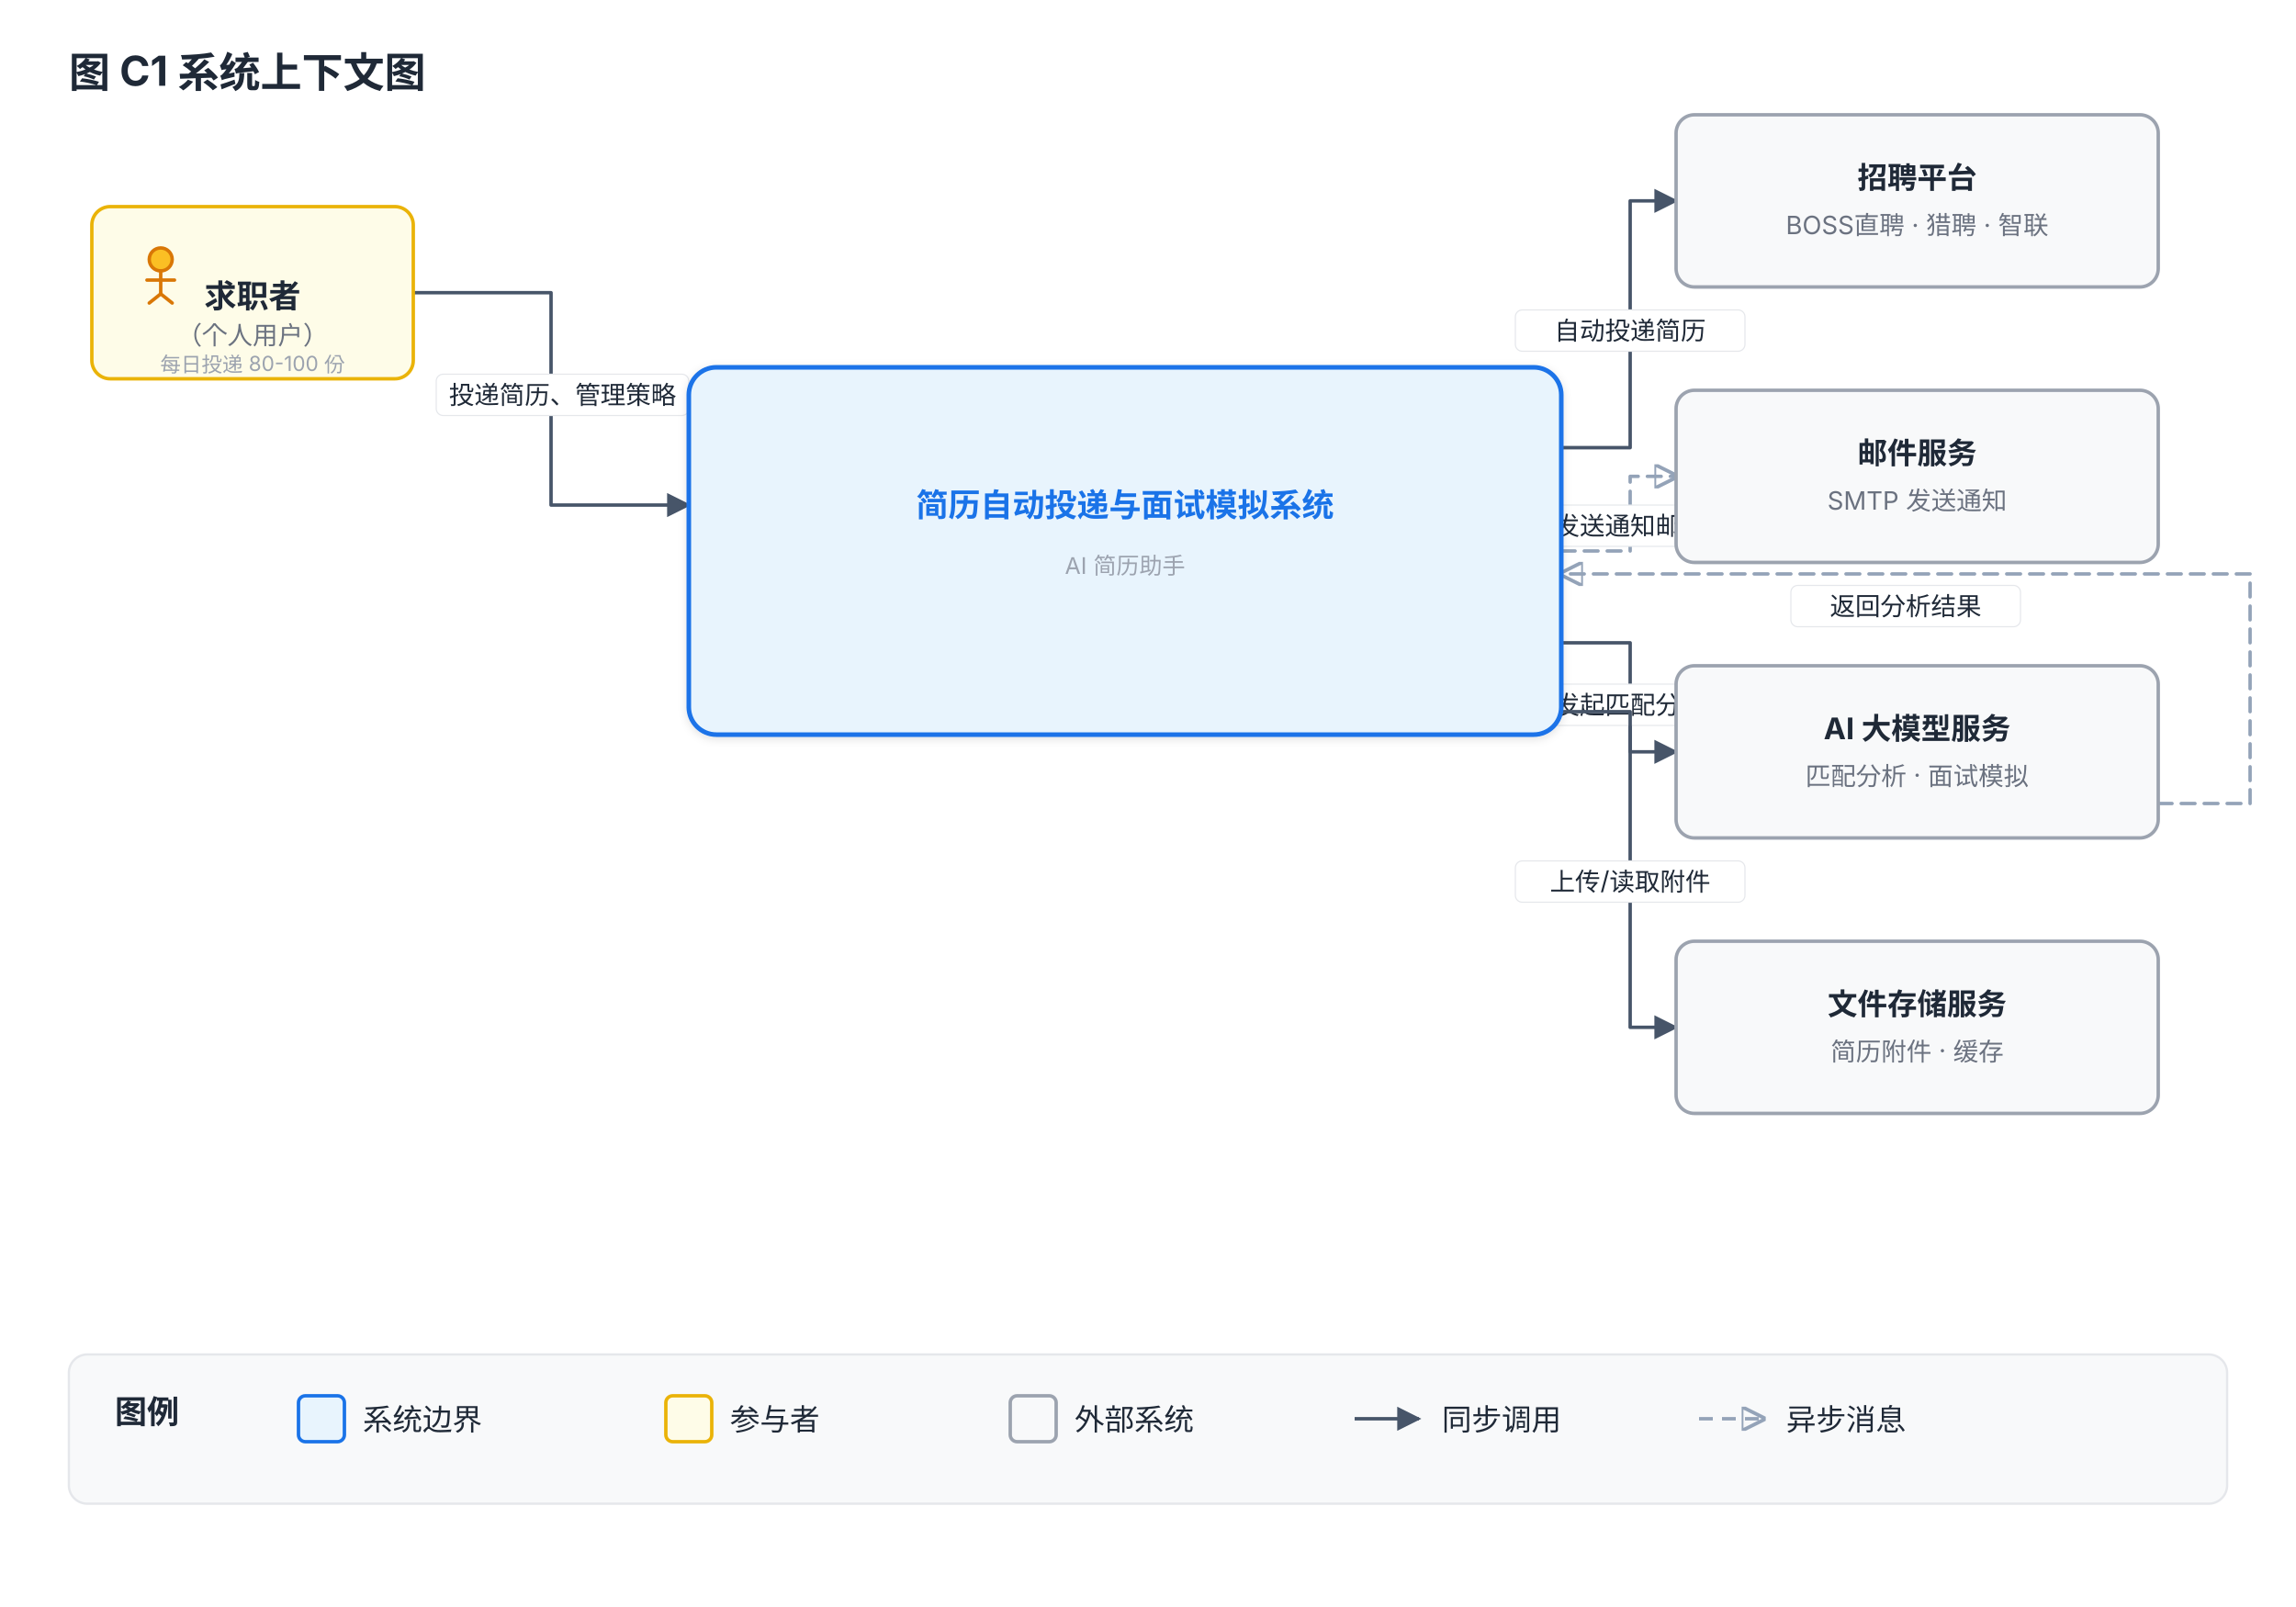
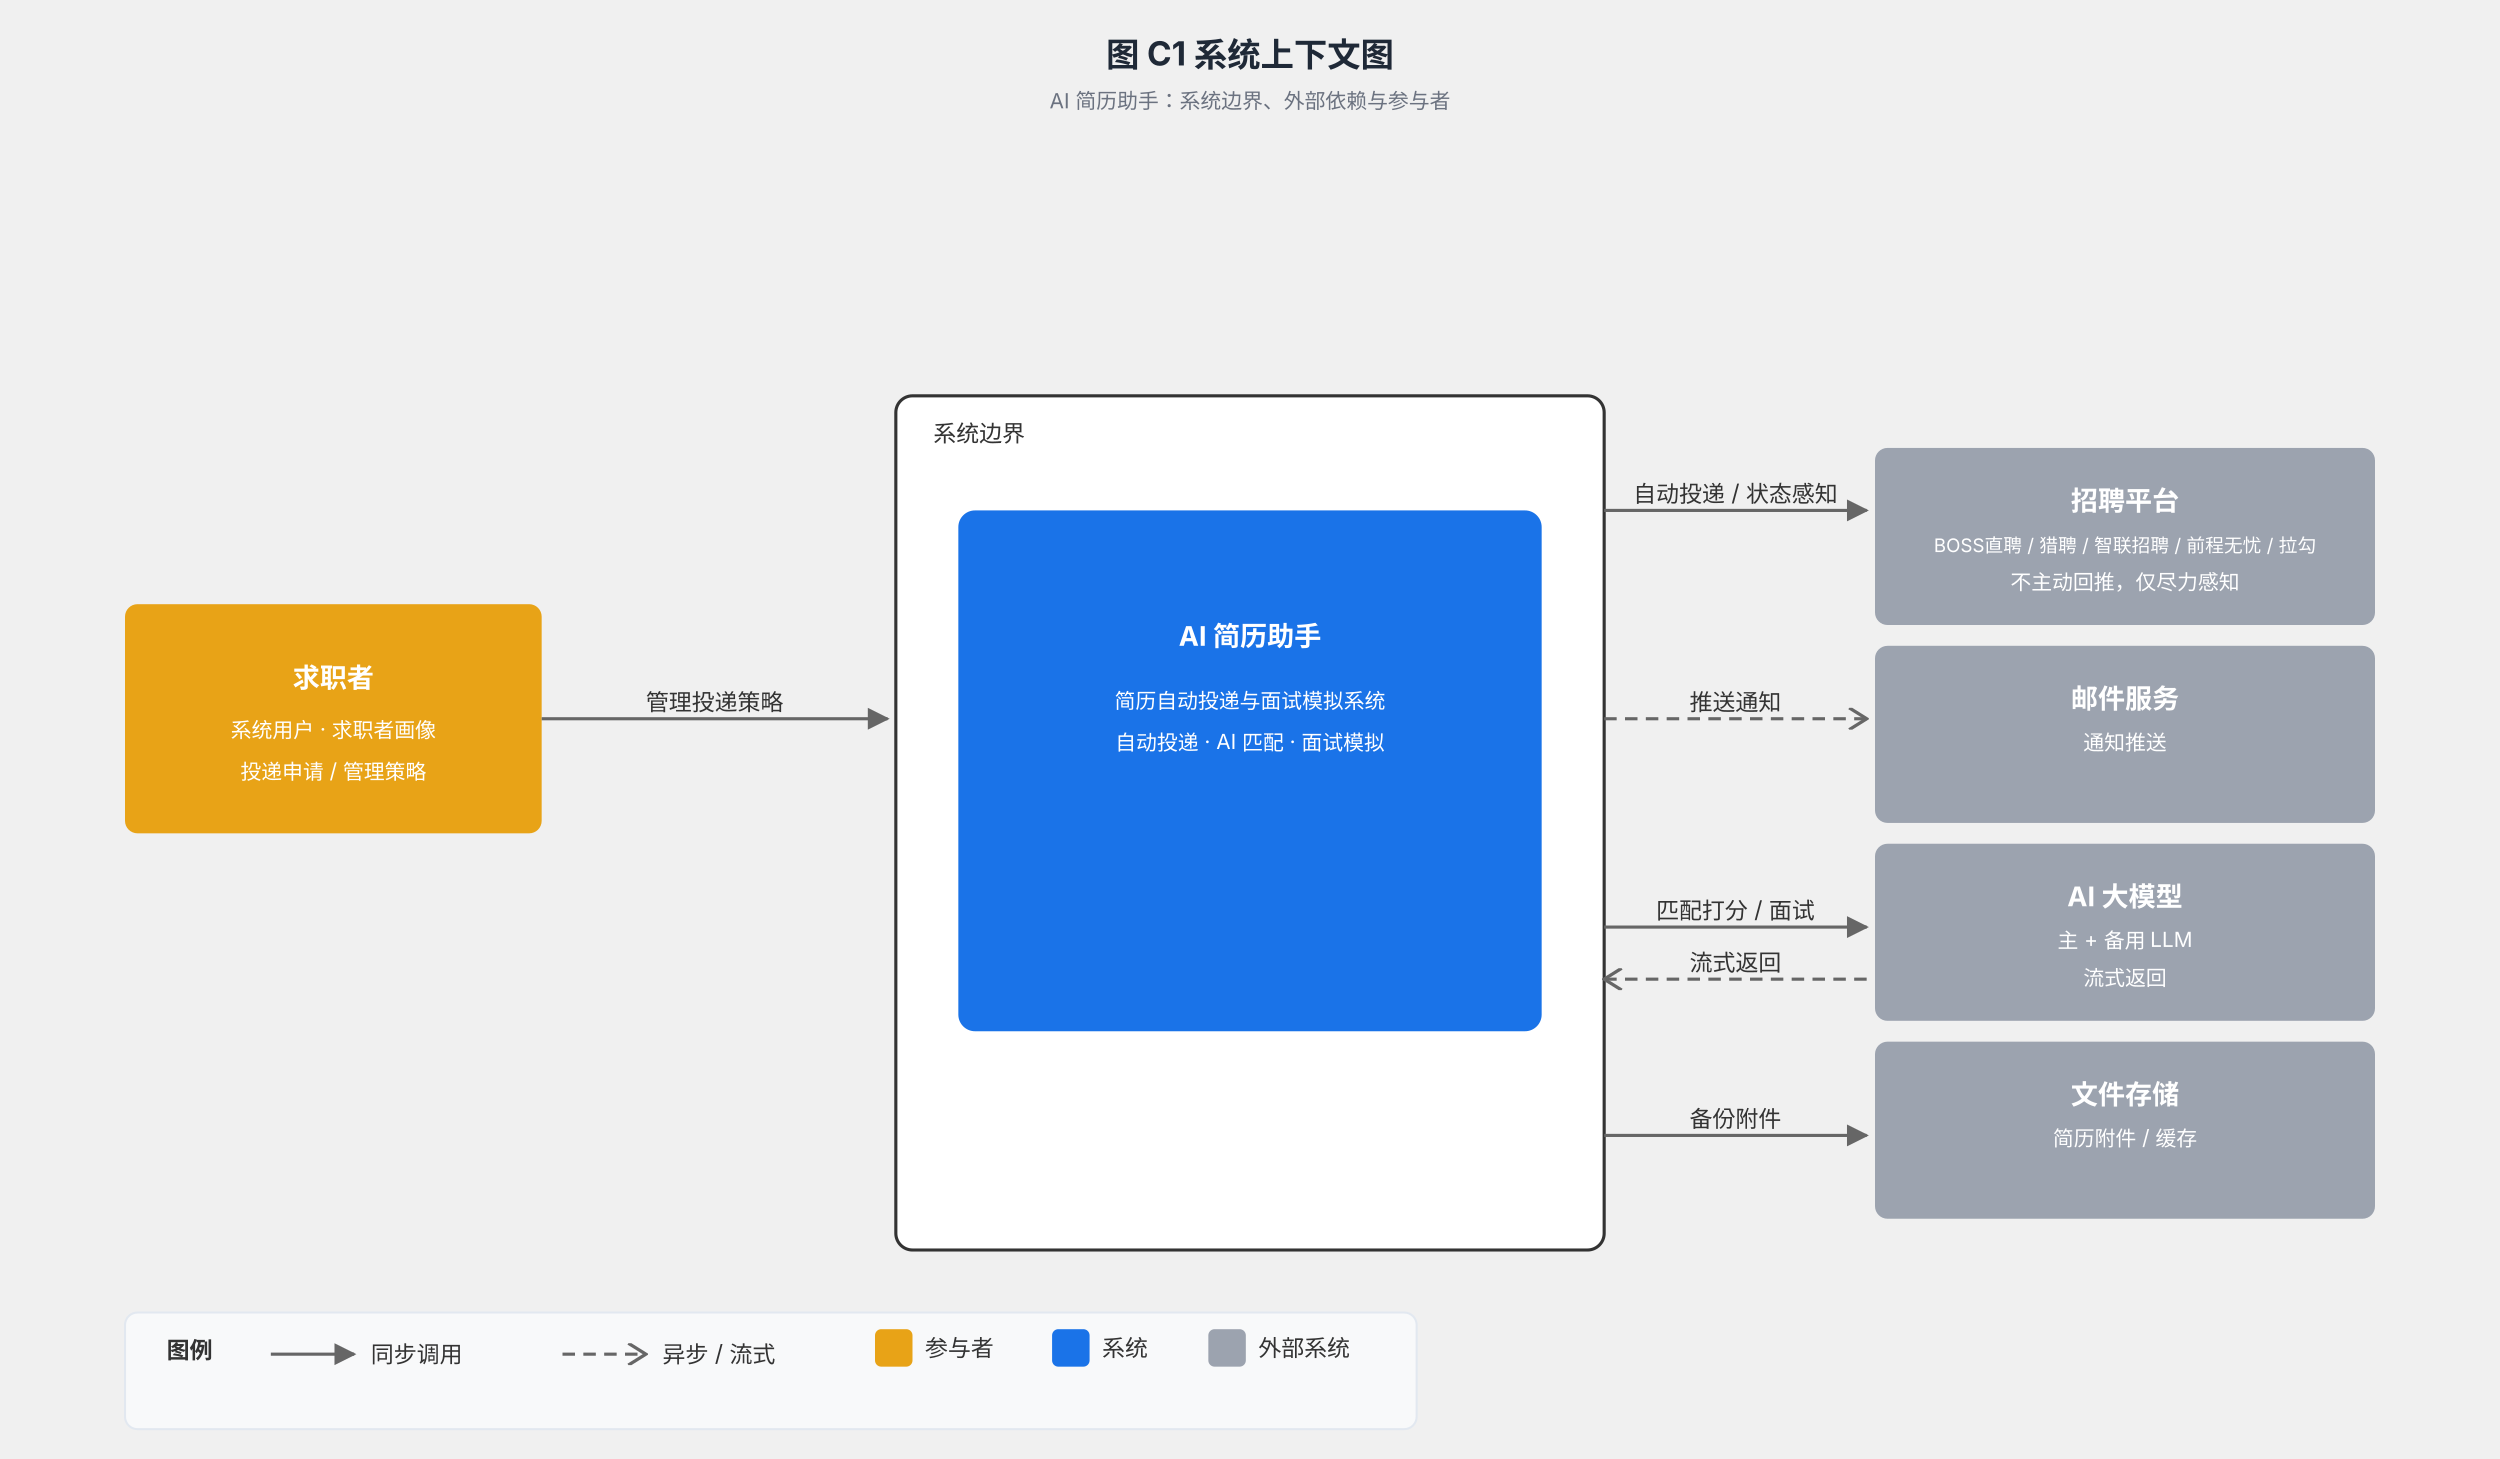
- <svg xmlns="http://www.w3.org/2000/svg" viewBox="0 0 1000 700" width="100%" height="100%">
+ <svg xmlns="http://www.w3.org/2000/svg" viewBox="0 0 1200 700" style="background:#ffffff;font-family:system-ui,-apple-system,'Microsoft YaHei',sans-serif">
  <defs>
-     <filter id="shadow" x="-5%" y="-5%" width="115%" height="115%">
-       <feDropShadow dx="0" dy="1" stdDeviation="2" flood-color="#000000" flood-opacity="0.12" />
-     </filter>
-     <marker id="arrow-sync" viewBox="0 0 10 10" refX="9" refY="5" markerWidth="7" markerHeight="7" orient="auto">
-       <path d="M0,0 L10,5 L0,10 z" fill="#475569" />
+     <marker id="arrow-sync" viewBox="0 0 10 10" refX="9" refY="5" markerWidth="7" markerHeight="7" orient="auto-start-reverse">
+       <path d="M 0 0 L 10 5 L 0 10 z" fill="#666666" />
    </marker>
-     <marker id="arrow-async" viewBox="0 0 10 10" refX="9" refY="5" markerWidth="7" markerHeight="7" orient="auto">
-       <path d="M0,0 L10,5 L0,10 z" fill="none" stroke="#94a3b8" stroke-width="1.5" />
+     <marker id="arrow-async" viewBox="0 0 10 10" refX="9" refY="5" markerWidth="7" markerHeight="7" orient="auto-start-reverse">
+       <path d="M 1 0 L 9 5 L 1 10" fill="none" stroke="#666666" stroke-width="1.5" />
    </marker>
  </defs>
-   <rect width="1000" height="700" fill="#ffffff" />
-   <text x="30" y="38" font-family="system-ui, -apple-system, 'Microsoft YaHei', sans-serif" font-size="18" font-weight="bold" fill="#1f2937">图 C1 系统上下文图</text>
-   <path d="M 180 127.5 L 240 127.5 L 240 220 L 300 220" fill="none" stroke="#475569" stroke-width="1.5" stroke-linecap="round" stroke-linejoin="round" marker-end="url(#arrow-sync)" />
-   <rect x="190" y="163" width="110" height="18" rx="3" fill="white" stroke="#e5e7eb" stroke-width="0.5" />
-   <text x="245" y="176" text-anchor="middle" font-family="system-ui, -apple-system, 'Microsoft YaHei', sans-serif" font-size="11" fill="#1f2937">投递简历、管理策略</text>
-   <path d="M 680 195 L 710 195 L 710 87.5 L 730 87.5" fill="none" stroke="#475569" stroke-width="1.5" stroke-linecap="round" stroke-linejoin="round" marker-end="url(#arrow-sync)" />
-   <rect x="660" y="135" width="100" height="18" rx="3" fill="white" stroke="#e5e7eb" stroke-width="0.5" />
-   <text x="710" y="148" text-anchor="middle" font-family="system-ui, -apple-system, 'Microsoft YaHei', sans-serif" font-size="11" fill="#1f2937">自动投递简历</text>
-   <path d="M 680 240 L 710 240 L 710 207.5 L 730 207.5" fill="none" stroke="#94a3b8" stroke-width="1.5" stroke-dasharray="6,4" stroke-linecap="round" stroke-linejoin="round" marker-end="url(#arrow-async)" />
-   <rect x="660" y="220" width="100" height="18" rx="3" fill="white" stroke="#e5e7eb" stroke-width="0.5" />
-   <text x="710" y="233" text-anchor="middle" font-family="system-ui, -apple-system, 'Microsoft YaHei', sans-serif" font-size="11" fill="#1f2937">发送通知邮件</text>
-   <path d="M 680 280 L 710 280 L 710 327.5 L 730 327.5" fill="none" stroke="#475569" stroke-width="1.5" stroke-linecap="round" stroke-linejoin="round" marker-end="url(#arrow-sync)" />
-   <rect x="660" y="298" width="100" height="18" rx="3" fill="white" stroke="#e5e7eb" stroke-width="0.5" />
-   <text x="710" y="311" text-anchor="middle" font-family="system-ui, -apple-system, 'Microsoft YaHei', sans-serif" font-size="11" fill="#1f2937">发起匹配分析</text>
-   <path d="M 940 350 L 980 350 L 980 250 L 680 250" fill="none" stroke="#94a3b8" stroke-width="1.5" stroke-dasharray="6,4" stroke-linecap="round" stroke-linejoin="round" marker-end="url(#arrow-async)" />
-   <rect x="780" y="255" width="100" height="18" rx="3" fill="white" stroke="#e5e7eb" stroke-width="0.5" />
-   <text x="830" y="268" text-anchor="middle" font-family="system-ui, -apple-system, 'Microsoft YaHei', sans-serif" font-size="11" fill="#1f2937">返回分析结果</text>
-   <path d="M 680 310 L 710 310 L 710 447.5 L 730 447.5" fill="none" stroke="#475569" stroke-width="1.5" stroke-linecap="round" stroke-linejoin="round" marker-end="url(#arrow-sync)" />
-   <rect x="660" y="375" width="100" height="18" rx="3" fill="white" stroke="#e5e7eb" stroke-width="0.5" />
-   <text x="710" y="388" text-anchor="middle" font-family="system-ui, -apple-system, 'Microsoft YaHei', sans-serif" font-size="11" fill="#1f2937">上传/读取附件</text>
-   <rect x="300" y="160" width="380" height="160" rx="12" fill="#e8f4fd" stroke="#1a73e8" stroke-width="2" filter="url(#shadow)" />
-   <text x="490" y="225" text-anchor="middle" font-family="system-ui, -apple-system, 'Microsoft YaHei', sans-serif" font-size="14" font-weight="bold" fill="#1a73e8">简历自动投递与面试模拟系统</text>
-   <text x="490" y="250" text-anchor="middle" font-family="system-ui, -apple-system, 'Microsoft YaHei', sans-serif" font-size="10" fill="#9ca3af">AI 简历助手</text>
-   <rect x="40" y="90" width="140" height="75" rx="8" fill="#fefce8" stroke="#eab308" stroke-width="1.5" />
-   <g transform="translate(70, 120)">
-     <circle cx="0" cy="-7" r="5" fill="#fbbf24" stroke="#d97706" stroke-width="1.5" />
-     <line x1="0" y1="-2" x2="0" y2="8" stroke="#d97706" stroke-width="1.5" stroke-linecap="round" />
-     <line x1="-6" y1="2" x2="6" y2="2" stroke="#d97706" stroke-width="1.5" stroke-linecap="round" />
-     <line x1="-5" y1="12" x2="0" y2="8" stroke="#d97706" stroke-width="1.5" stroke-linecap="round" />
-     <line x1="5" y1="12" x2="0" y2="8" stroke="#d97706" stroke-width="1.5" stroke-linecap="round" />
-   </g>
-   <text x="110" y="134" text-anchor="middle" font-family="system-ui, -apple-system, 'Microsoft YaHei', sans-serif" font-size="14" font-weight="bold" fill="#1f2937">求职者</text>
-   <text x="110" y="150" text-anchor="middle" font-family="system-ui, -apple-system, 'Microsoft YaHei', sans-serif" font-size="11" fill="#6b7280">（个人用户）</text>
-   <text x="110" y="162" text-anchor="middle" font-family="system-ui, -apple-system, 'Microsoft YaHei', sans-serif" font-size="9" fill="#9ca3af">每日投递 80-100 份</text>
-   <rect x="730" y="50" width="210" height="75" rx="8" fill="#f8f9fa" stroke="#9ca3af" stroke-width="1.5" />
-   <text x="835" y="82" text-anchor="middle" font-family="system-ui, -apple-system, 'Microsoft YaHei', sans-serif" font-size="13" font-weight="bold" fill="#1f2937">招聘平台</text>
-   <text x="835" y="102" text-anchor="middle" font-family="system-ui, -apple-system, 'Microsoft YaHei', sans-serif" font-size="11" fill="#6b7280">BOSS直聘 · 猎聘 · 智联</text>
-   <rect x="730" y="170" width="210" height="75" rx="8" fill="#f8f9fa" stroke="#9ca3af" stroke-width="1.5" />
-   <text x="835" y="202" text-anchor="middle" font-family="system-ui, -apple-system, 'Microsoft YaHei', sans-serif" font-size="13" font-weight="bold" fill="#1f2937">邮件服务</text>
-   <text x="835" y="222" text-anchor="middle" font-family="system-ui, -apple-system, 'Microsoft YaHei', sans-serif" font-size="11" fill="#6b7280">SMTP 发送通知</text>
-   <rect x="730" y="290" width="210" height="75" rx="8" fill="#f8f9fa" stroke="#9ca3af" stroke-width="1.5" />
-   <text x="835" y="322" text-anchor="middle" font-family="system-ui, -apple-system, 'Microsoft YaHei', sans-serif" font-size="13" font-weight="bold" fill="#1f2937">AI 大模型服务</text>
-   <text x="835" y="342" text-anchor="middle" font-family="system-ui, -apple-system, 'Microsoft YaHei', sans-serif" font-size="11" fill="#6b7280">匹配分析 · 面试模拟</text>
-   <rect x="730" y="410" width="210" height="75" rx="8" fill="#f8f9fa" stroke="#9ca3af" stroke-width="1.5" />
-   <text x="835" y="442" text-anchor="middle" font-family="system-ui, -apple-system, 'Microsoft YaHei', sans-serif" font-size="13" font-weight="bold" fill="#1f2937">文件存储服务</text>
-   <text x="835" y="462" text-anchor="middle" font-family="system-ui, -apple-system, 'Microsoft YaHei', sans-serif" font-size="11" fill="#6b7280">简历附件 · 缓存</text>
-   <rect x="30" y="590" width="940" height="65" rx="8" fill="#f8f9fa" stroke="#e5e7eb" stroke-width="1" />
-   <text x="50" y="620" font-family="system-ui, -apple-system, 'Microsoft YaHei', sans-serif" font-size="14" font-weight="bold" fill="#1f2937">图例</text>
-   <rect x="130" y="608" width="20" height="20" rx="3" fill="#e8f4fd" stroke="#1a73e8" stroke-width="1.5" />
-   <text x="158" y="623" font-family="system-ui, -apple-system, 'Microsoft YaHei', sans-serif" font-size="13" fill="#1f2937">系统边界</text>
-   <rect x="290" y="608" width="20" height="20" rx="3" fill="#fefce8" stroke="#eab308" stroke-width="1.5" />
-   <text x="318" y="623" font-family="system-ui, -apple-system, 'Microsoft YaHei', sans-serif" font-size="13" fill="#1f2937">参与者</text>
-   <rect x="440" y="608" width="20" height="20" rx="3" fill="#f8f9fa" stroke="#9ca3af" stroke-width="1.5" />
-   <text x="468" y="623" font-family="system-ui, -apple-system, 'Microsoft YaHei', sans-serif" font-size="13" fill="#1f2937">外部系统</text>
-   <line x1="590" y1="618" x2="618" y2="618" stroke="#475569" stroke-width="1.5" marker-end="url(#arrow-sync)" />
-   <text x="628" y="623" font-family="system-ui, -apple-system, 'Microsoft YaHei', sans-serif" font-size="13" fill="#1f2937">同步调用</text>
-   <line x1="740" y1="618" x2="768" y2="618" stroke="#94a3b8" stroke-width="1.5" stroke-dasharray="6,4" marker-end="url(#arrow-async)" />
-   <text x="778" y="623" font-family="system-ui, -apple-system, 'Microsoft YaHei', sans-serif" font-size="13" fill="#1f2937">异步消息</text>
+   <text x="600" y="32" text-anchor="middle" font-size="16" font-weight="bold" fill="#1f2937">图 C1  系统上下文图</text>
+   <text x="600" y="52" text-anchor="middle" font-size="10" fill="#6B7280">AI 简历助手：系统边界、外部依赖与参与者</text>
+   <rect x="60" y="290" width="200" height="110" rx="6" fill="#E8A317" />
+   <text x="160" y="330" text-anchor="middle" font-size="13" font-weight="bold" fill="#FFFFFF">求职者</text>
+   <text x="160" y="354" text-anchor="middle" font-size="10" fill="#FFFFFF">系统用户 · 求职者画像</text>
+   <text x="160" y="374" text-anchor="middle" font-size="10" fill="#FFFFFF">投递申请 / 管理策略</text>
+   <rect x="430" y="190" width="340" height="410" rx="8" fill="#FFFFFF" stroke="#333333" stroke-width="1.5" />
+   <text x="448" y="212" font-size="11" fill="#333333">系统边界</text>
+   <rect x="460" y="245" width="280" height="250" rx="8" fill="#1A73E8" />
+   <text x="600" y="310" text-anchor="middle" font-size="13" font-weight="bold" fill="#FFFFFF">AI 简历助手</text>
+   <text x="600" y="340" text-anchor="middle" font-size="10" fill="#FFFFFF">简历自动投递与面试模拟系统</text>
+   <text x="600" y="360" text-anchor="middle" font-size="10" fill="#FFFFFF">自动投递 · AI 匹配 · 面试模拟</text>
+   <rect x="900" y="215" width="240" height="85" rx="6" fill="#9CA3AF" />
+   <text x="1020" y="245" text-anchor="middle" font-size="13" font-weight="bold" fill="#FFFFFF">招聘平台</text>
+   <text x="1020" y="265" text-anchor="middle" font-size="9" fill="#FFFFFF">BOSS直聘 / 猎聘 / 智联招聘 / 前程无忧 / 拉勾</text>
+   <text x="1020" y="283" text-anchor="middle" font-size="10" fill="#FFFFFF">不主动回推，仅尽力感知</text>
+   <rect x="900" y="310" width="240" height="85" rx="6" fill="#9CA3AF" />
+   <text x="1020" y="340" text-anchor="middle" font-size="13" font-weight="bold" fill="#FFFFFF">邮件服务</text>
+   <text x="1020" y="360" text-anchor="middle" font-size="10" fill="#FFFFFF">通知推送</text>
+   <rect x="900" y="405" width="240" height="85" rx="6" fill="#9CA3AF" />
+   <text x="1020" y="435" text-anchor="middle" font-size="13" font-weight="bold" fill="#FFFFFF">AI 大模型</text>
+   <text x="1020" y="455" text-anchor="middle" font-size="10" fill="#FFFFFF">主 + 备用 LLM</text>
+   <text x="1020" y="473" text-anchor="middle" font-size="10" fill="#FFFFFF">流式返回</text>
+   <rect x="900" y="500" width="240" height="85" rx="6" fill="#9CA3AF" />
+   <text x="1020" y="530" text-anchor="middle" font-size="13" font-weight="bold" fill="#FFFFFF">文件存储</text>
+   <text x="1020" y="550" text-anchor="middle" font-size="10" fill="#FFFFFF">简历附件 / 缓存</text>
+   <line x1="260" y1="345" x2="426" y2="345" stroke="#666666" stroke-width="1.5" marker-end="url(#arrow-sync)" />
+   <text x="343" y="341" text-anchor="middle" font-size="11" fill="#333333">管理投递策略</text>
+   <line x1="770" y1="245" x2="896" y2="245" stroke="#666666" stroke-width="1.5" marker-end="url(#arrow-sync)" />
+   <text x="833" y="241" text-anchor="middle" font-size="11" fill="#333333">自动投递 / 状态感知</text>
+   <line x1="770" y1="345" x2="896" y2="345" stroke="#666666" stroke-width="1.5" stroke-dasharray="6,4" marker-end="url(#arrow-async)" />
+   <text x="833" y="341" text-anchor="middle" font-size="11" fill="#333333">推送通知</text>
+   <line x1="770" y1="445" x2="896" y2="445" stroke="#666666" stroke-width="1.5" marker-end="url(#arrow-sync)" />
+   <text x="833" y="441" text-anchor="middle" font-size="11" fill="#333333">匹配打分 / 面试</text>
+   <line x1="896" y1="470" x2="770" y2="470" stroke="#666666" stroke-width="1.5" stroke-dasharray="6,4" marker-end="url(#arrow-async)" />
+   <text x="833" y="466" text-anchor="middle" font-size="11" fill="#333333">流式返回</text>
+   <line x1="770" y1="545" x2="896" y2="545" stroke="#666666" stroke-width="1.5" marker-end="url(#arrow-sync)" />
+   <text x="833" y="541" text-anchor="middle" font-size="11" fill="#333333">备份附件</text>
+   <rect x="60" y="630" width="620" height="56" rx="6" fill="#F8F9FA" stroke="#E2E8F0" stroke-width="1" />
+   <text x="80" y="652" font-size="11" font-weight="bold" fill="#333333">图例</text>
+   <line x1="130" y1="650" x2="170" y2="650" stroke="#666666" stroke-width="1.5" marker-end="url(#arrow-sync)" />
+   <text x="178" y="654" font-size="11" fill="#333333">同步调用</text>
+   <line x1="270" y1="650" x2="310" y2="650" stroke="#666666" stroke-width="1.5" stroke-dasharray="6,4" marker-end="url(#arrow-async)" />
+   <text x="318" y="654" font-size="11" fill="#333333">异步 / 流式</text>
+   <rect x="420" y="638" width="18" height="18" rx="3" fill="#E8A317" />
+   <text x="444" y="651" font-size="11" fill="#333333">参与者</text>
+   <rect x="505" y="638" width="18" height="18" rx="3" fill="#1A73E8" />
+   <text x="529" y="651" font-size="11" fill="#333333">系统</text>
+   <rect x="580" y="638" width="18" height="18" rx="3" fill="#9CA3AF" />
+   <text x="604" y="651" font-size="11" fill="#333333">外部系统</text>
</svg>
